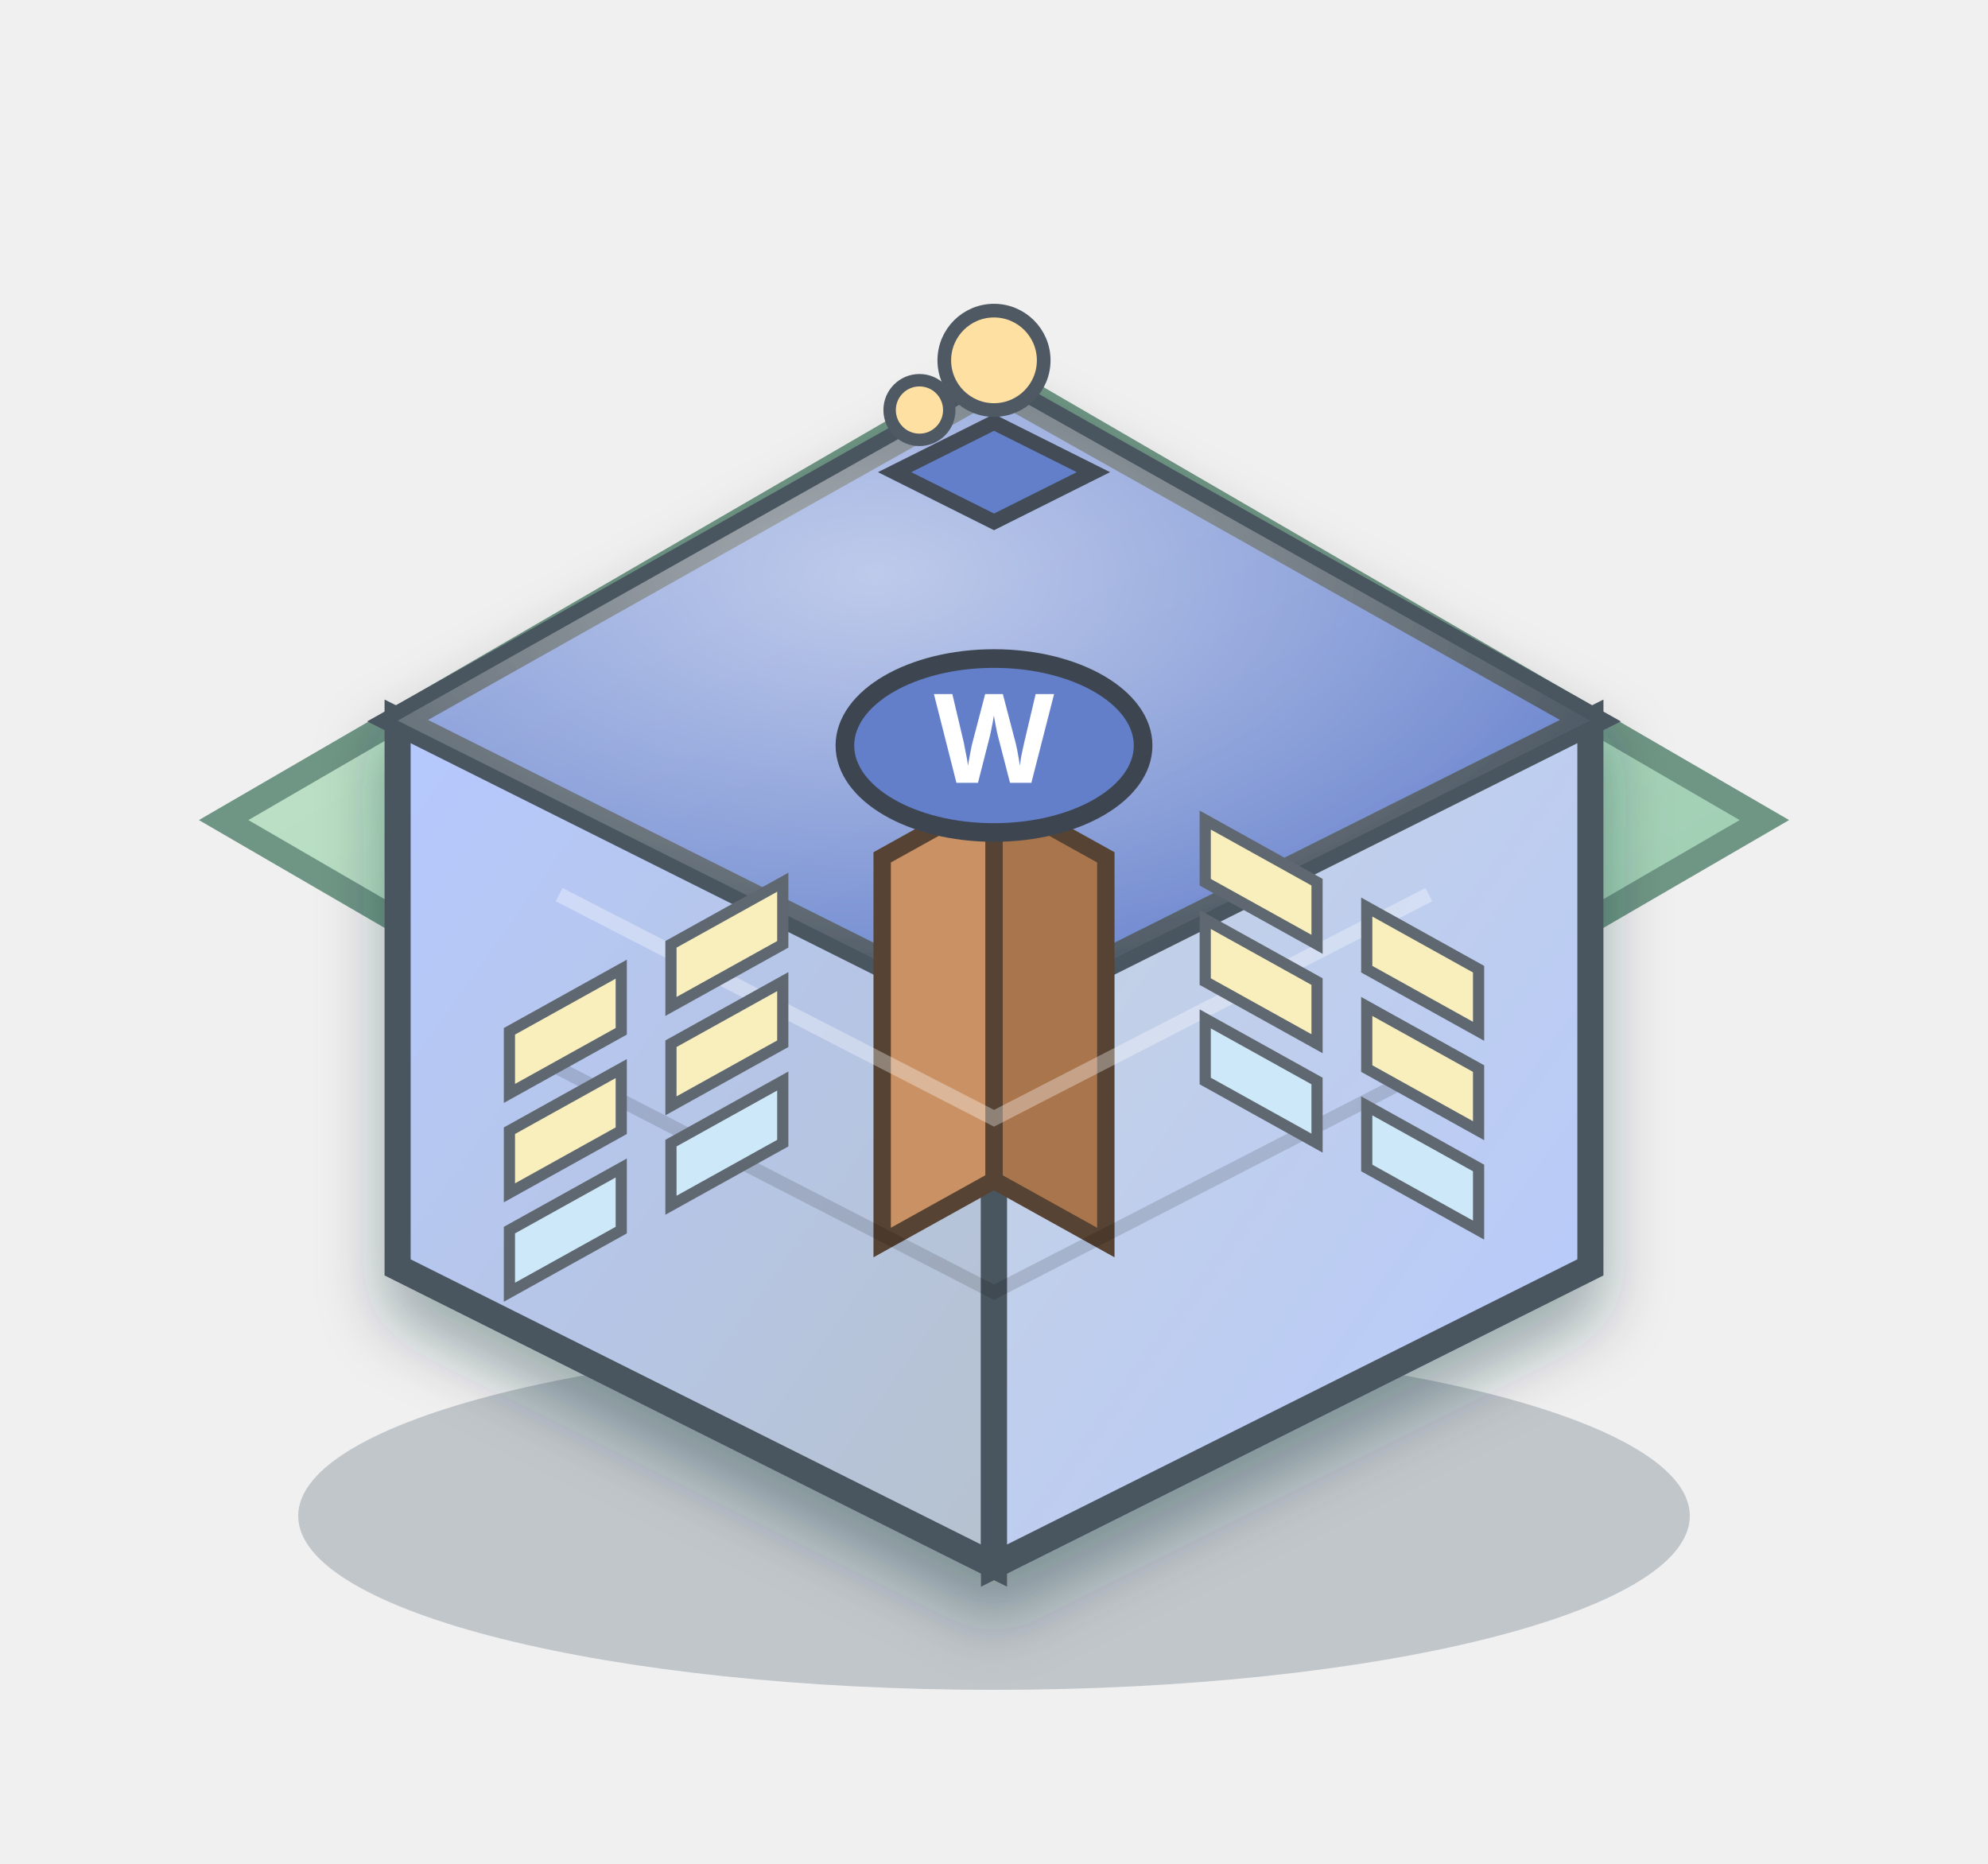
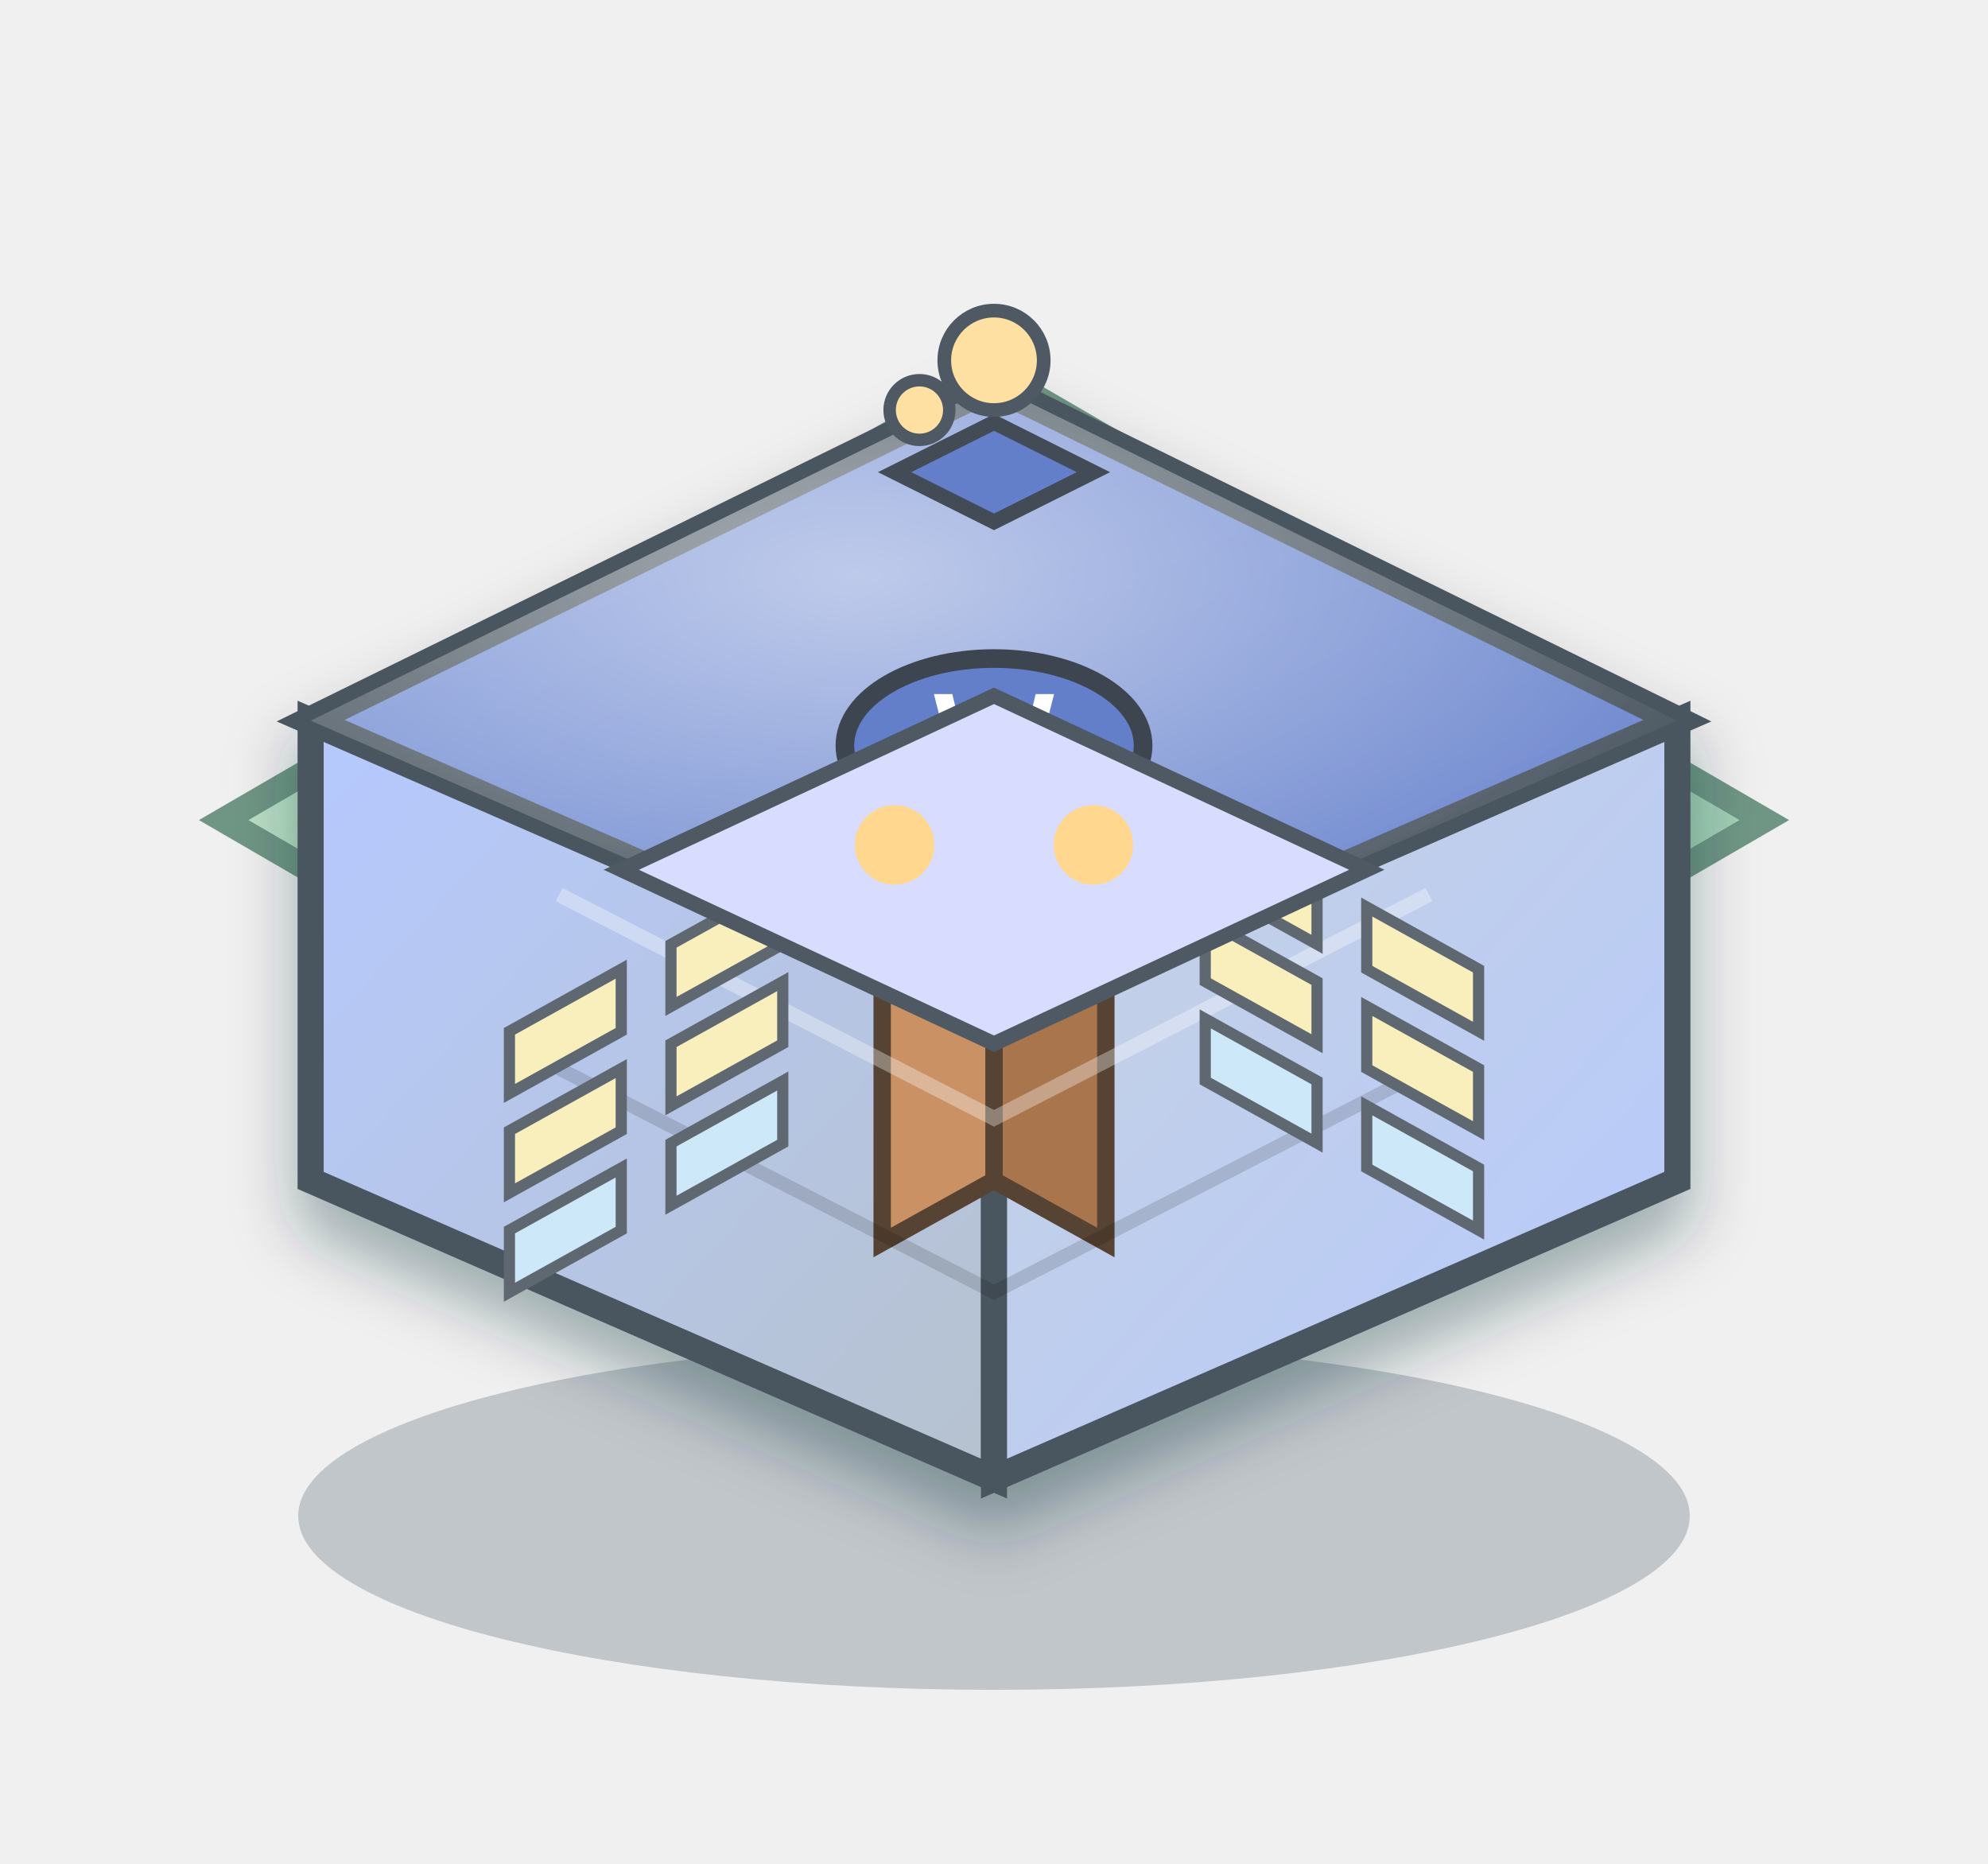
<svg xmlns="http://www.w3.org/2000/svg" width="160" height="150" viewBox="0 0 160 150" fill="none">
  <defs>
    <linearGradient id="ground" x1="0" y1="0" x2="1" y2="1">
      <stop offset="0%" stop-color="#c7e7cd" />
      <stop offset="100%" stop-color="#95c8ad" />
    </linearGradient>
    <linearGradient id="roofFace" x1="0" y1="0" x2="1" y2="1">
      <stop offset="0%" stop-color="#7d96d8" />
      <stop offset="100%" stop-color="#647fca" />
    </linearGradient>
    <linearGradient id="wallL" x1="0" y1="0" x2="1" y2="1">
      <stop offset="0%" stop-color="#b6c9ff" />
      <stop offset="100%" stop-color="#b6c2ce" />
    </linearGradient>
    <linearGradient id="wallR" x1="0" y1="0" x2="1" y2="1">
      <stop offset="0%" stop-color="#c6d2df" />
      <stop offset="100%" stop-color="#b6c9ff" />
    </linearGradient>
    <radialGradient id="roofSpec" cx="40%" cy="30%" r="70%">
      <stop offset="0%" stop-color="#ffffff88" />
      <stop offset="100%" stop-color="#ffffff00" />
    </radialGradient>
    <filter id="softShadow" x="-20%" y="-20%" width="140%" height="140%">
      <feDropShadow dx="0" dy="3" stdDeviation="2.6" flood-color="#122a38" flood-opacity="0.35" />
    </filter>
  </defs>
  <ellipse cx="80" cy="122" rx="56" ry="14" fill="#173246" opacity="0.22" />
  <polygon points="80,30 142,66 80,102 18,66" fill="url(#ground)" stroke="#6f9685" stroke-width="2" />
  <g filter="url(#softShadow)">
-     <polygon points="32,58 80,82 80,126 32,102" fill="url(#wallL)" stroke="#48545f" stroke-width="2.1" />
-     <polygon points="128,58 80,82 80,126 128,102" fill="url(#wallR)" stroke="#48545f" stroke-width="2.1" />
-     <polygon points="80,31 128,58 80,82 32,58" fill="url(#roofFace)" stroke="#48545f" stroke-width="2.3" />
-     <polygon points="80,31 128,58 80,82 32,58" fill="url(#roofSpec)" />
+     <polygon points="25,58 80,82 80,119 25,95" fill="url(#wallL)" stroke="#48545f" stroke-width="2.1" />
+     <polygon points="135,58 80,82 80,119 135,95" fill="url(#wallR)" stroke="#48545f" stroke-width="2.1" />
+     <polygon points="80,31 135,58 80,82 25,58" fill="url(#roofFace)" stroke="#48545f" stroke-width="2.3" />
+     <polygon points="80,31 135,58 80,82 25,58" fill="url(#roofSpec)" />
  </g>
  <polygon points="80,64 89,69 89,100 80,95" fill="#a9754d" stroke="#564333" stroke-width="1.4" />
  <polygon points="80,64 71,69 71,100 80,95" fill="#ca9264" stroke="#564333" stroke-width="1.4" />
  <polyline points="45,72 80,90 115,72" stroke="#ffffff55" stroke-width="1.2" />
  <polyline points="45,86 80,104 115,86" stroke="#00000022" stroke-width="1.1" />
  <polygon points="97,66 106,71 106,76 97,71" fill="#f8efbd" stroke="#5f6771" stroke-width="0.9" />
  <polygon points="110,73 119,78 119,83 110,78" fill="#f8efbd" stroke="#5f6771" stroke-width="0.9" />
  <polygon points="97,74 106,79 106,84 97,79" fill="#f8efbd" stroke="#5f6771" stroke-width="0.9" />
  <polygon points="110,81 119,86 119,91 110,86" fill="#f8efbd" stroke="#5f6771" stroke-width="0.9" />
  <polygon points="97,82 106,87 106,92 97,87" fill="#cde8f8" stroke="#5f6771" stroke-width="0.9" />
  <polygon points="110,89 119,94 119,99 110,94" fill="#cde8f8" stroke="#5f6771" stroke-width="0.9" />
  <polygon points="63,71 54,76 54,81 63,76" fill="#f8efbd" stroke="#5f6771" stroke-width="0.9" />
  <polygon points="50,78 41,83 41,88 50,83" fill="#f8efbd" stroke="#5f6771" stroke-width="0.9" />
  <polygon points="63,79 54,84 54,89 63,84" fill="#f8efbd" stroke="#5f6771" stroke-width="0.9" />
  <polygon points="50,86 41,91 41,96 50,91" fill="#f8efbd" stroke="#5f6771" stroke-width="0.9" />
  <polygon points="63,87 54,92 54,97 63,92" fill="#cde8f8" stroke="#5f6771" stroke-width="0.9" />
  <polygon points="50,94 41,99 41,104 50,99" fill="#cde8f8" stroke="#5f6771" stroke-width="0.9" />
  <ellipse cx="80" cy="60" rx="12" ry="7" fill="#647fca" stroke="#3d4650" stroke-width="1.5" />
  <text x="80" y="63" font-size="10" text-anchor="middle" fill="#ffffff" font-family="Verdana" font-weight="700">W</text>
+   <polygon points="50,70 80,56 110,70 80,84" fill="#d8dcff" stroke="#4e5963" stroke-width="1.2" />
+   <circle cx="72" cy="68" r="3.2" fill="#ffd78f" />
+   <circle cx="88" cy="68" r="3.2" fill="#ffd78f" />
  <polygon points="72,38 80,34 88,38 80,42" fill="#647fca" stroke="#424b56" stroke-width="1.2" />
  <circle cx="80" cy="29" r="4" fill="#ffe0a3" stroke="#4e5963" stroke-width="1.1" />
  <circle cx="74" cy="33" r="2.4" fill="#ffe0a3" stroke="#4e5963" stroke-width="1" />
</svg>
